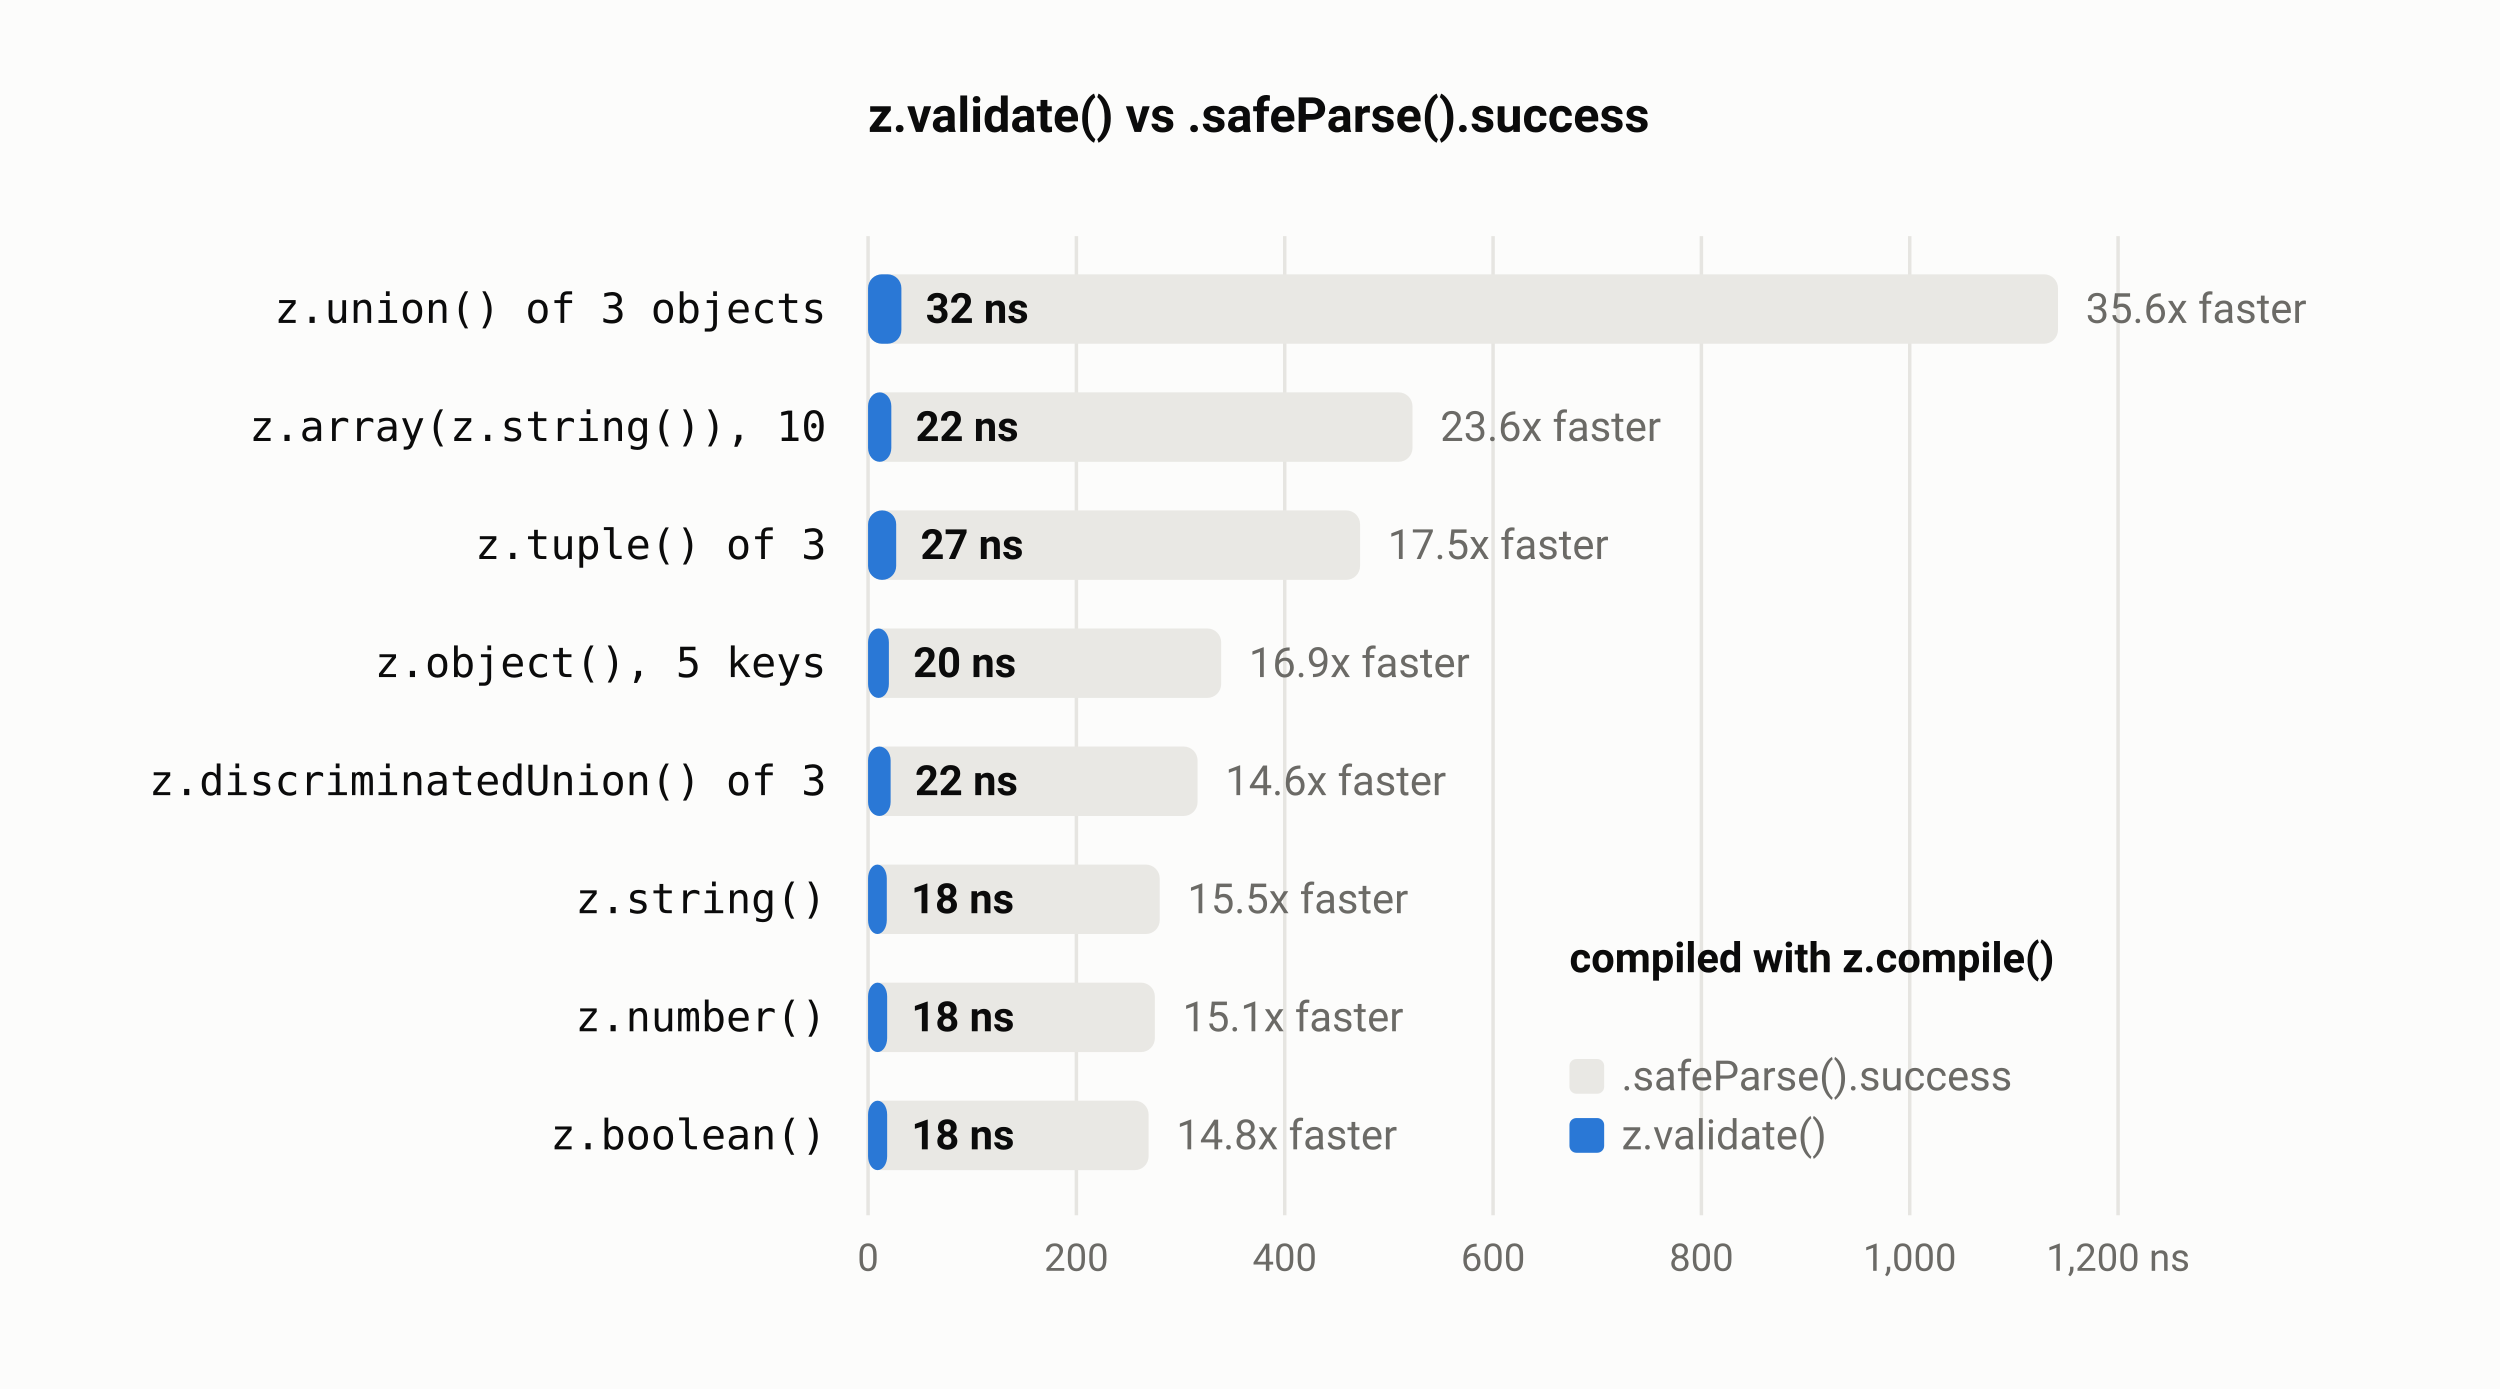
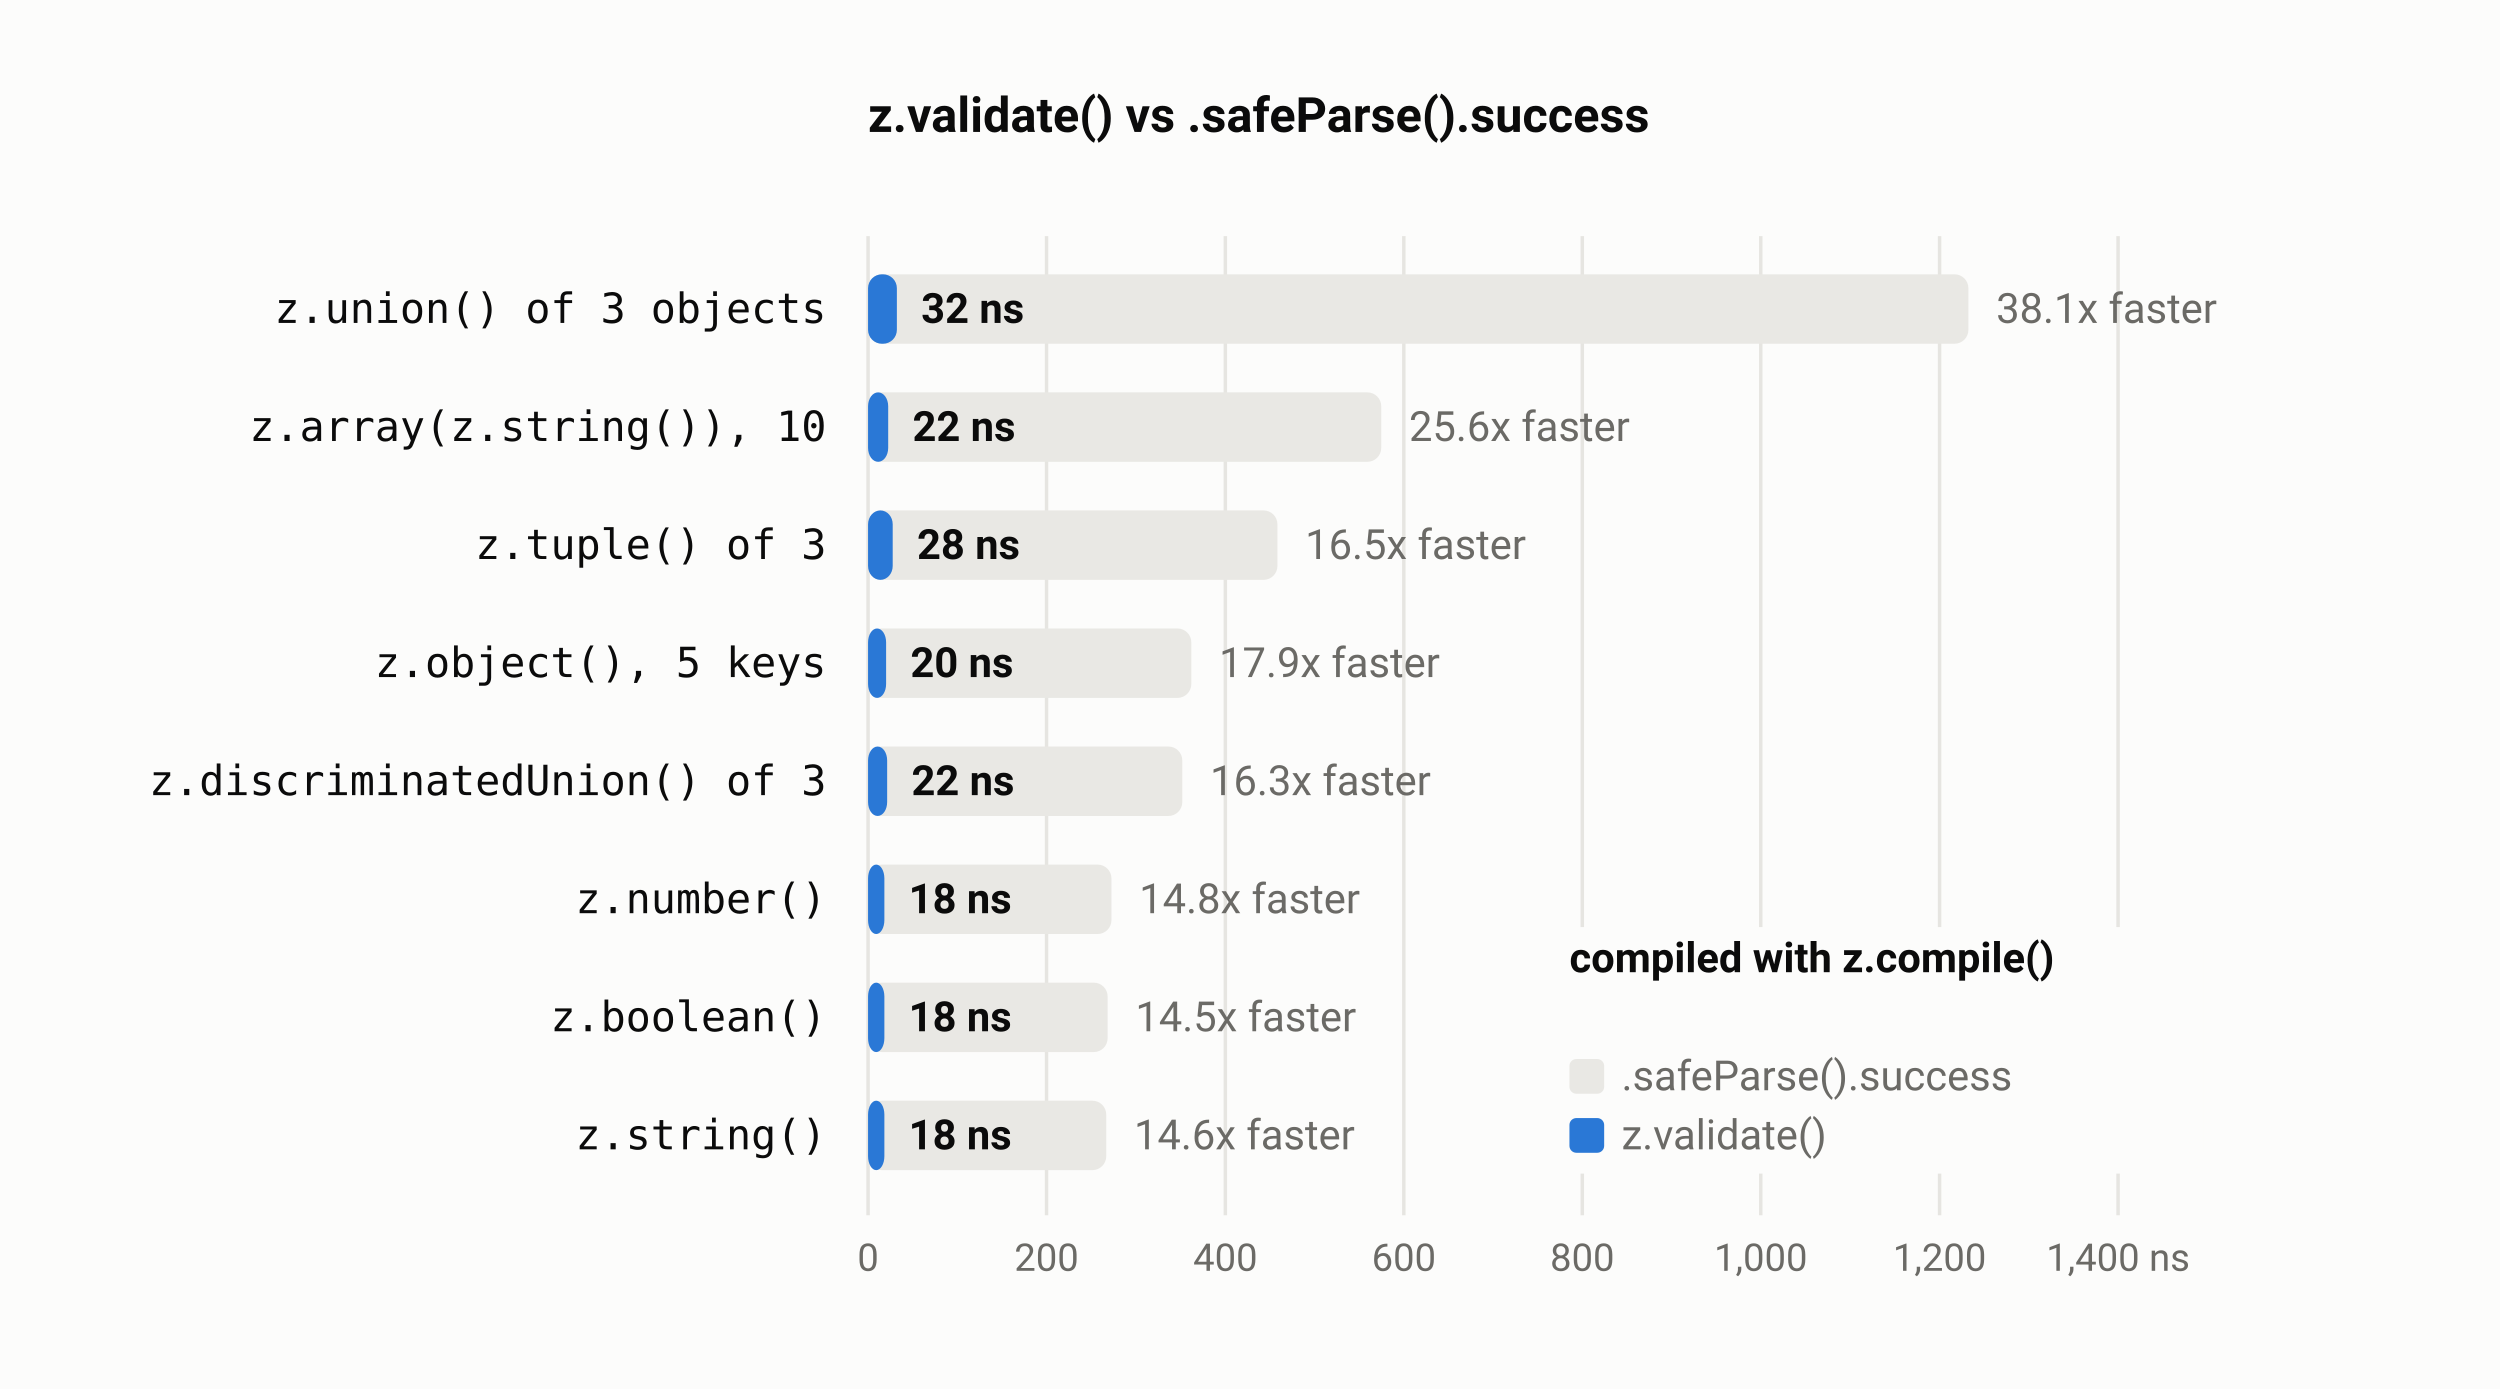
<svg xmlns="http://www.w3.org/2000/svg" width="720" height="400" viewBox="0 0 720 400" font-family="ui-sans-serif, system-ui, -apple-system, Segoe UI, Roboto, sans-serif" font-size="13">
  <rect x="0" y="0" width="720" height="400" fill="#fcfcfb" />
  <text x="250" y="38" fill="#0b0b0b" font-weight="700" font-size="14">z.validate() vs .safeParse().success</text>
  <line x1="250.0" y1="68" x2="250.0" y2="350" stroke="#e6e5e1" stroke-width="1" />
  <text x="250.0" y="366" text-anchor="middle" fill="#6b6a66" font-size="11">0</text>
-   <line x1="310.0" y1="68" x2="310.0" y2="350" stroke="#e6e5e1" stroke-width="1" />
-   <text x="310.0" y="366" text-anchor="middle" fill="#6b6a66" font-size="11">200</text>
-   <line x1="370.0" y1="68" x2="370.0" y2="350" stroke="#e6e5e1" stroke-width="1" />
-   <text x="370.0" y="366" text-anchor="middle" fill="#6b6a66" font-size="11">400</text>
-   <line x1="430.0" y1="68" x2="430.0" y2="350" stroke="#e6e5e1" stroke-width="1" />
-   <text x="430.0" y="366" text-anchor="middle" fill="#6b6a66" font-size="11">600</text>
-   <line x1="490.0" y1="68" x2="490.0" y2="350" stroke="#e6e5e1" stroke-width="1" />
-   <text x="490.0" y="366" text-anchor="middle" fill="#6b6a66" font-size="11">800</text>
-   <line x1="550.0" y1="68" x2="550.0" y2="350" stroke="#e6e5e1" stroke-width="1" />
-   <text x="550.0" y="366" text-anchor="middle" fill="#6b6a66" font-size="11">1,000</text>
+   <line x1="301.4" y1="68" x2="301.4" y2="350" stroke="#e6e5e1" stroke-width="1" />
+   <text x="301.4" y="366" text-anchor="middle" fill="#6b6a66" font-size="11">200</text>
+   <line x1="352.9" y1="68" x2="352.9" y2="350" stroke="#e6e5e1" stroke-width="1" />
+   <text x="352.9" y="366" text-anchor="middle" fill="#6b6a66" font-size="11">400</text>
+   <line x1="404.3" y1="68" x2="404.3" y2="350" stroke="#e6e5e1" stroke-width="1" />
+   <text x="404.3" y="366" text-anchor="middle" fill="#6b6a66" font-size="11">600</text>
+   <line x1="455.7" y1="68" x2="455.7" y2="350" stroke="#e6e5e1" stroke-width="1" />
+   <text x="455.7" y="366" text-anchor="middle" fill="#6b6a66" font-size="11">800</text>
+   <line x1="507.1" y1="68" x2="507.1" y2="350" stroke="#e6e5e1" stroke-width="1" />
+   <text x="507.1" y="366" text-anchor="middle" fill="#6b6a66" font-size="11">1,000</text>
+   <line x1="558.6" y1="68" x2="558.6" y2="350" stroke="#e6e5e1" stroke-width="1" />
+   <text x="558.6" y="366" text-anchor="middle" fill="#6b6a66" font-size="11">1,200</text>
  <line x1="610.0" y1="68" x2="610.0" y2="350" stroke="#e6e5e1" stroke-width="1" />
-   <text x="610.0" y="366" text-anchor="middle" fill="#6b6a66" font-size="11">1,200 ns</text>
+   <text x="610.0" y="366" text-anchor="middle" fill="#6b6a66" font-size="11">1,400 ns</text>
  <text x="238" y="93" text-anchor="end" fill="#0b0b0b" font-family="ui-monospace, SFMono-Regular, Menlo, monospace" font-size="12">z.union() of 3 objects</text>
-   <rect x="250" y="79" width="342.7" height="20" rx="4" fill="#e9e8e4" />
-   <rect x="250" y="79" width="9.6" height="20" rx="4" fill="#2a78d6" />
-   <text x="266.6" y="93" fill="#0b0b0b" font-weight="700" font-size="12">32 ns</text>
-   <text x="600.7" y="93" fill="#6b6a66" font-size="12">35.6x faster</text>
+   <rect x="250" y="79" width="316.9" height="20" rx="4" fill="#e9e8e4" />
+   <rect x="250" y="79" width="8.3" height="20" rx="4" fill="#2a78d6" />
+   <text x="265.3" y="93" fill="#0b0b0b" font-weight="700" font-size="12">32 ns</text>
+   <text x="574.9" y="93" fill="#6b6a66" font-size="12">38.1x faster</text>
  <text x="238" y="127" text-anchor="end" fill="#0b0b0b" font-family="ui-monospace, SFMono-Regular, Menlo, monospace" font-size="12">z.array(z.string()), 10</text>
-   <rect x="250" y="113" width="156.8" height="20" rx="4" fill="#e9e8e4" />
-   <rect x="250" y="113" width="6.7" height="20" rx="4" fill="#2a78d6" />
-   <text x="263.7" y="127" fill="#0b0b0b" font-weight="700" font-size="12">22 ns</text>
-   <text x="414.8" y="127" fill="#6b6a66" font-size="12">23.6x faster</text>
+   <rect x="250" y="113" width="147.8" height="20" rx="4" fill="#e9e8e4" />
+   <rect x="250" y="113" width="5.8" height="20" rx="4" fill="#2a78d6" />
+   <text x="262.8" y="127" fill="#0b0b0b" font-weight="700" font-size="12">22 ns</text>
+   <text x="405.8" y="127" fill="#6b6a66" font-size="12">25.6x faster</text>
  <text x="238" y="161" text-anchor="end" fill="#0b0b0b" font-family="ui-monospace, SFMono-Regular, Menlo, monospace" font-size="12">z.tuple() of 3</text>
-   <rect x="250" y="147" width="141.7" height="20" rx="4" fill="#e9e8e4" />
-   <rect x="250" y="147" width="8.1" height="20" rx="4" fill="#2a78d6" />
-   <text x="265.1" y="161" fill="#0b0b0b" font-weight="700" font-size="12">27 ns</text>
-   <text x="399.7" y="161" fill="#6b6a66" font-size="12">17.5x faster</text>
+   <rect x="250" y="147" width="117.9" height="20" rx="4" fill="#e9e8e4" />
+   <rect x="250" y="147" width="7.1" height="20" rx="4" fill="#2a78d6" />
+   <text x="264.1" y="161" fill="#0b0b0b" font-weight="700" font-size="12">28 ns</text>
+   <text x="375.9" y="161" fill="#6b6a66" font-size="12">16.5x faster</text>
  <text x="238" y="195" text-anchor="end" fill="#0b0b0b" font-family="ui-monospace, SFMono-Regular, Menlo, monospace" font-size="12">z.object(), 5 keys</text>
-   <rect x="250" y="181" width="101.7" height="20" rx="4" fill="#e9e8e4" />
-   <rect x="250" y="181" width="6.0" height="20" rx="4" fill="#2a78d6" />
-   <text x="263.0" y="195" fill="#0b0b0b" font-weight="700" font-size="12">20 ns</text>
-   <text x="359.7" y="195" fill="#6b6a66" font-size="12">16.9x faster</text>
+   <rect x="250" y="181" width="93.1" height="20" rx="4" fill="#e9e8e4" />
+   <rect x="250" y="181" width="5.2" height="20" rx="4" fill="#2a78d6" />
+   <text x="262.2" y="195" fill="#0b0b0b" font-weight="700" font-size="12">20 ns</text>
+   <text x="351.1" y="195" fill="#6b6a66" font-size="12">17.9x faster</text>
  <text x="238" y="229" text-anchor="end" fill="#0b0b0b" font-family="ui-monospace, SFMono-Regular, Menlo, monospace" font-size="12">z.discriminatedUnion() of 3</text>
-   <rect x="250" y="215" width="94.9" height="20" rx="4" fill="#e9e8e4" />
-   <rect x="250" y="215" width="6.5" height="20" rx="4" fill="#2a78d6" />
-   <text x="263.5" y="229" fill="#0b0b0b" font-weight="700" font-size="12">22 ns</text>
-   <text x="352.9" y="229" fill="#6b6a66" font-size="12">14.6x faster</text>
-   <text x="238" y="263" text-anchor="end" fill="#0b0b0b" font-family="ui-monospace, SFMono-Regular, Menlo, monospace" font-size="12">z.string()</text>
-   <rect x="250" y="249" width="84.0" height="20" rx="4" fill="#e9e8e4" />
-   <rect x="250" y="249" width="5.4" height="20" rx="4" fill="#2a78d6" />
-   <text x="262.4" y="263" fill="#0b0b0b" font-weight="700" font-size="12">18 ns</text>
-   <text x="342.0" y="263" fill="#6b6a66" font-size="12">15.5x faster</text>
-   <text x="238" y="297" text-anchor="end" fill="#0b0b0b" font-family="ui-monospace, SFMono-Regular, Menlo, monospace" font-size="12">z.number()</text>
-   <rect x="250" y="283" width="82.6" height="20" rx="4" fill="#e9e8e4" />
-   <rect x="250" y="283" width="5.5" height="20" rx="4" fill="#2a78d6" />
-   <text x="262.5" y="297" fill="#0b0b0b" font-weight="700" font-size="12">18 ns</text>
-   <text x="340.6" y="297" fill="#6b6a66" font-size="12">15.1x faster</text>
-   <text x="238" y="331" text-anchor="end" fill="#0b0b0b" font-family="ui-monospace, SFMono-Regular, Menlo, monospace" font-size="12">z.boolean()</text>
-   <rect x="250" y="317" width="80.8" height="20" rx="4" fill="#e9e8e4" />
-   <rect x="250" y="317" width="5.5" height="20" rx="4" fill="#2a78d6" />
-   <text x="262.5" y="331" fill="#0b0b0b" font-weight="700" font-size="12">18 ns</text>
-   <text x="338.8" y="331" fill="#6b6a66" font-size="12">14.8x faster</text>
+   <rect x="250" y="215" width="90.5" height="20" rx="4" fill="#e9e8e4" />
+   <rect x="250" y="215" width="5.5" height="20" rx="4" fill="#2a78d6" />
+   <text x="262.5" y="229" fill="#0b0b0b" font-weight="700" font-size="12">22 ns</text>
+   <text x="348.5" y="229" fill="#6b6a66" font-size="12">16.3x faster</text>
+   <text x="238" y="263" text-anchor="end" fill="#0b0b0b" font-family="ui-monospace, SFMono-Regular, Menlo, monospace" font-size="12">z.number()</text>
+   <rect x="250" y="249" width="70.1" height="20" rx="4" fill="#e9e8e4" />
+   <rect x="250" y="249" width="4.7" height="20" rx="4" fill="#2a78d6" />
+   <text x="261.7" y="263" fill="#0b0b0b" font-weight="700" font-size="12">18 ns</text>
+   <text x="328.1" y="263" fill="#6b6a66" font-size="12">14.8x faster</text>
+   <text x="238" y="297" text-anchor="end" fill="#0b0b0b" font-family="ui-monospace, SFMono-Regular, Menlo, monospace" font-size="12">z.boolean()</text>
+   <rect x="250" y="283" width="69.0" height="20" rx="4" fill="#e9e8e4" />
+   <rect x="250" y="283" width="4.7" height="20" rx="4" fill="#2a78d6" />
+   <text x="261.7" y="297" fill="#0b0b0b" font-weight="700" font-size="12">18 ns</text>
+   <text x="327.0" y="297" fill="#6b6a66" font-size="12">14.5x faster</text>
+   <text x="238" y="331" text-anchor="end" fill="#0b0b0b" font-family="ui-monospace, SFMono-Regular, Menlo, monospace" font-size="12">z.string()</text>
+   <rect x="250" y="317" width="68.6" height="20" rx="4" fill="#e9e8e4" />
+   <rect x="250" y="317" width="4.7" height="20" rx="4" fill="#2a78d6" />
+   <text x="261.7" y="331" fill="#0b0b0b" font-weight="700" font-size="12">18 ns</text>
+   <text x="326.6" y="331" fill="#6b6a66" font-size="12">14.6x faster</text>
+   <rect x="442" y="267.0" width="192.5" height="71.0" rx="6" fill="#fcfcfb" />
  <text x="452" y="280" fill="#0b0b0b" font-weight="600" font-size="12">compiled with z.compile()</text>
  <rect x="452" y="305" width="10" height="10" rx="2" fill="#e9e8e4" />
  <text x="467" y="314" fill="#6b6a66" font-size="12">.safeParse().success</text>
  <rect x="452" y="322" width="10" height="10" rx="2" fill="#2a78d6" />
  <text x="467" y="331" fill="#6b6a66" font-size="12">z.validate()</text>
</svg>
